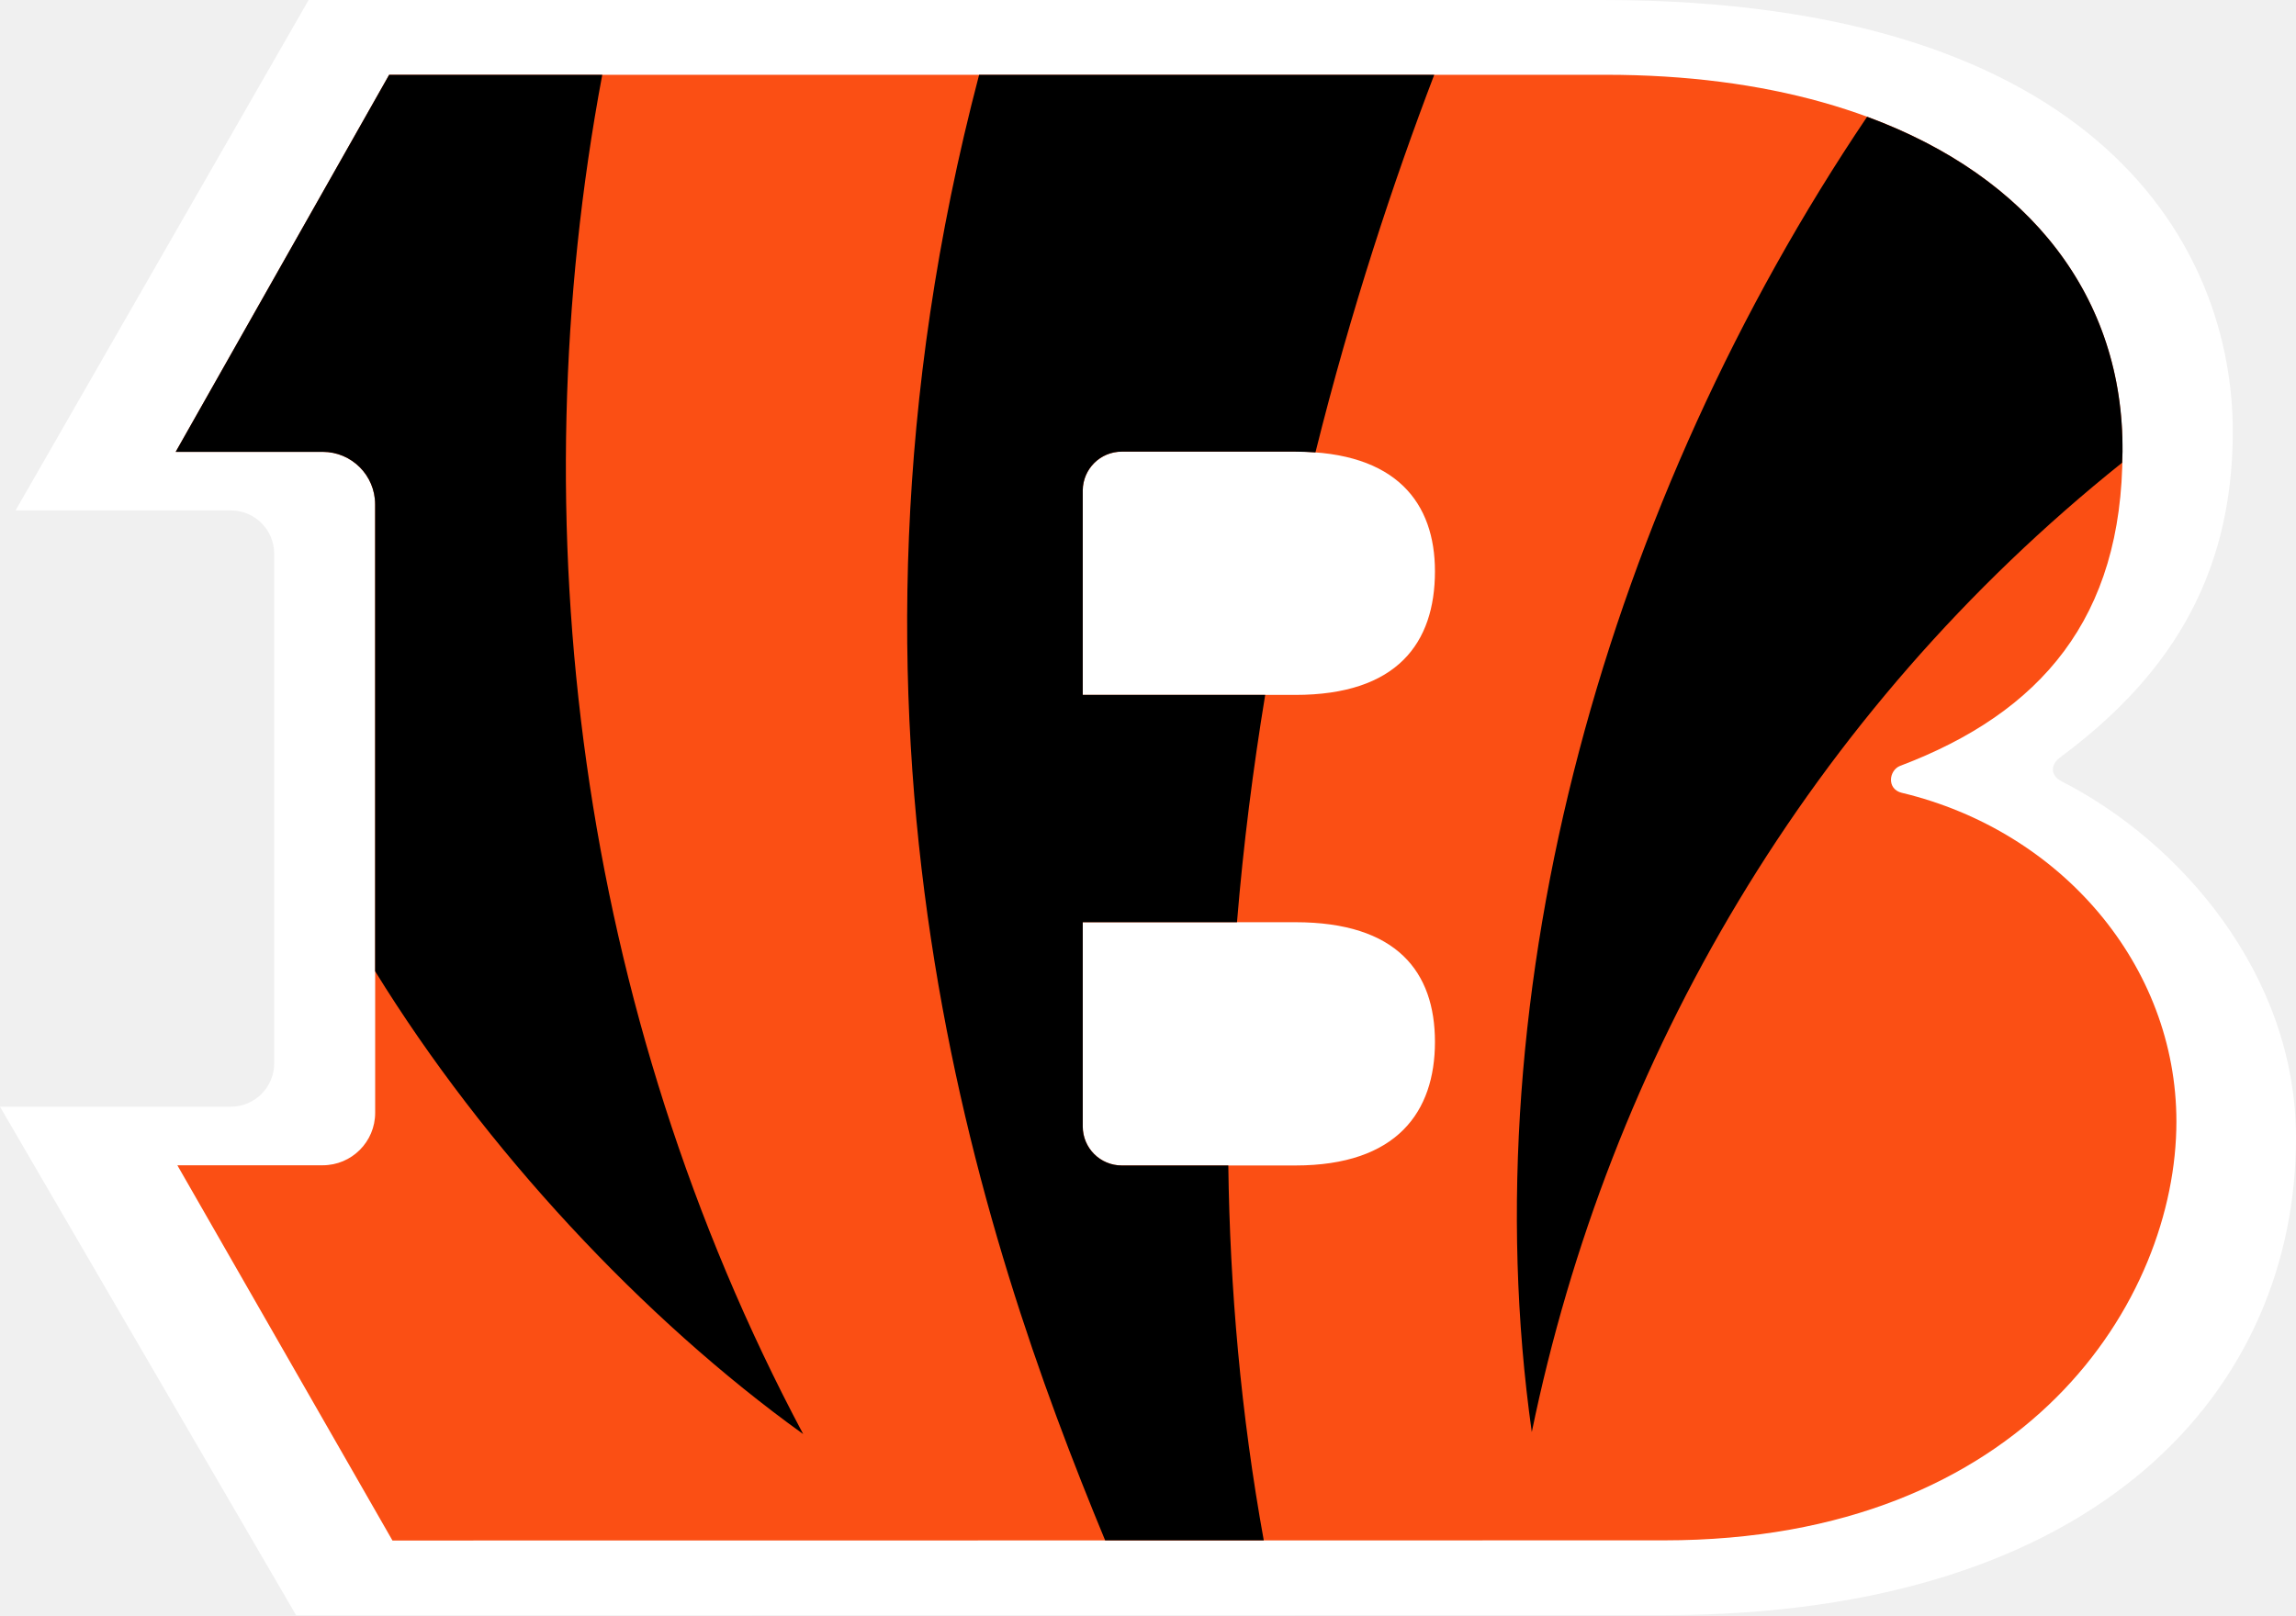
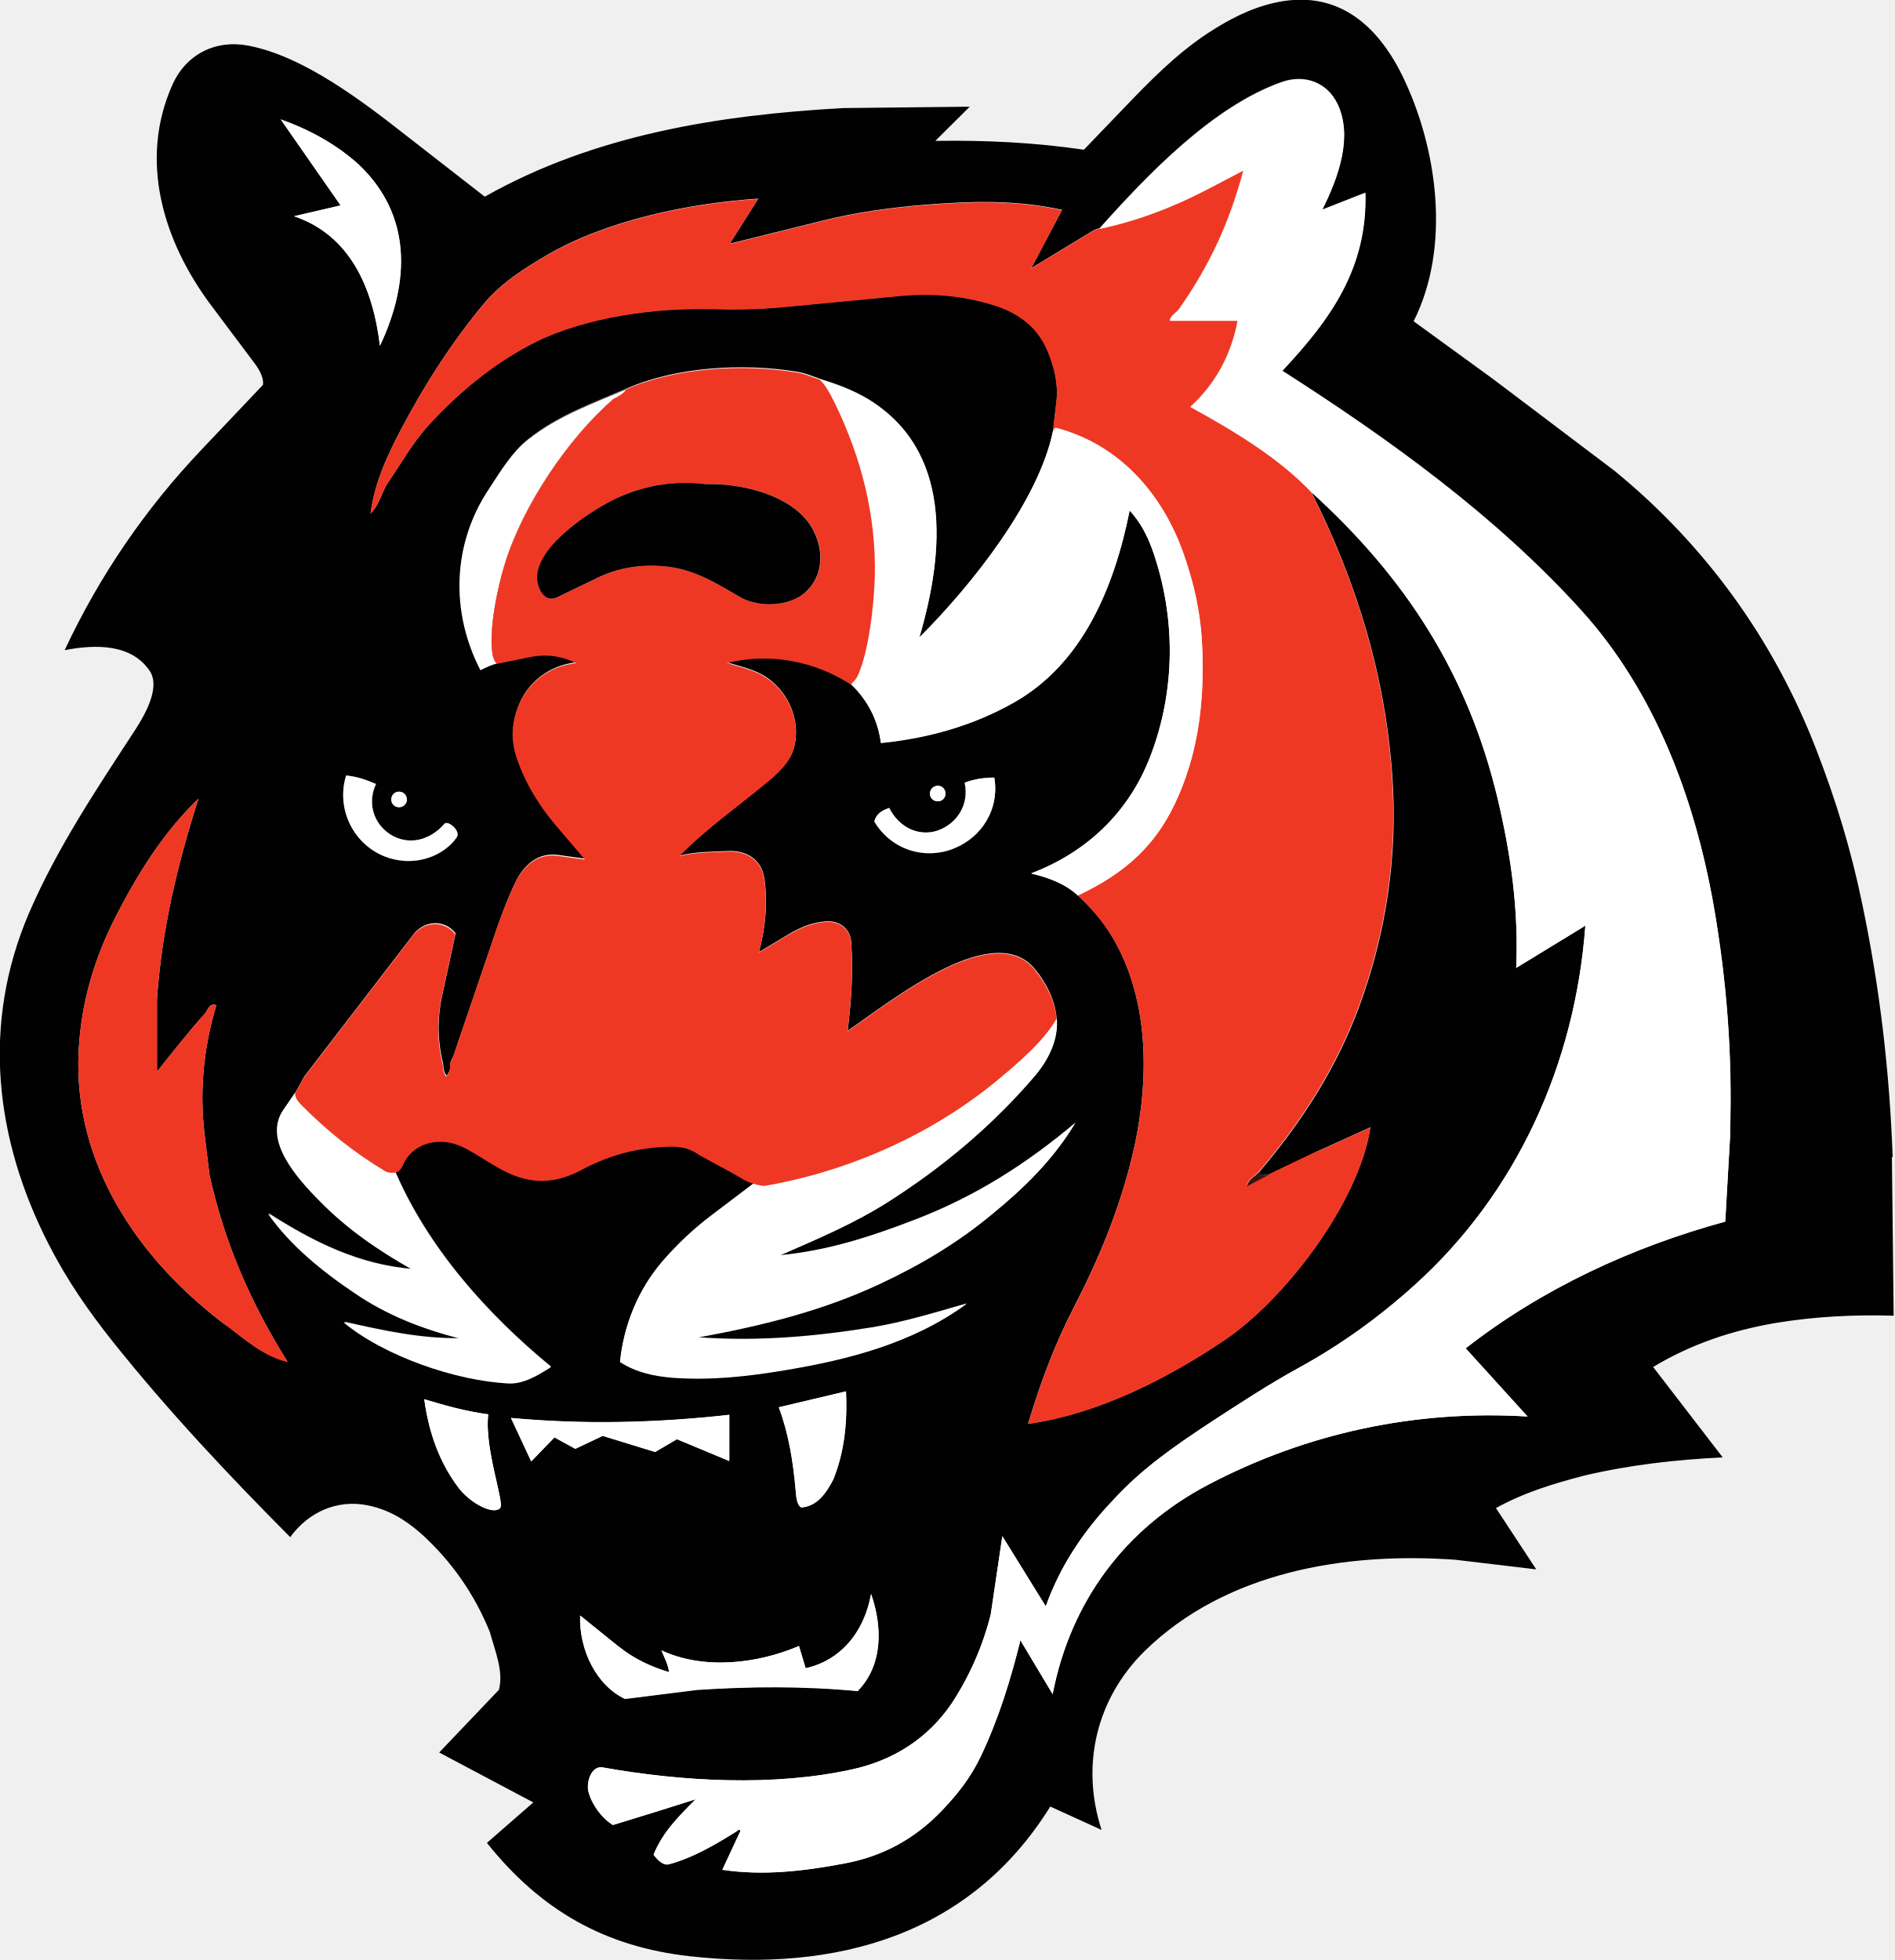
- <svg xmlns="http://www.w3.org/2000/svg" id="Layer_1" data-name="Layer 1" viewBox="0 0 450 316.66">
-   <path d="M404.07,153.17c-2.38-1.21-2.08-3.36-.37-4.64,20.25-15,33.91-34.25,33.91-63.97,0-35.19-25.16-84.56-123.54-84.56H60.49L3.05,100.06h42.18c4.71,0,8.51,3.8,8.51,8.5v99.89c0,4.7-3.81,8.51-8.51,8.51H0l58.04,99.7,268.05-.03c86.5,0,123.91-45.14,123.91-93.57,0-32.08-22.78-58.08-45.93-69.88h0Z" fill="#fff" />
-   <path d="M253.87,136.23h-41.66v-40.1c.04-4.2,3.44-7.59,7.65-7.59h34.01c19.95,0,27.37,10.18,27.37,23.45,0,14.08-7.41,24.24-27.37,24.24h0ZM253.87,228.48h-34.01c-4.23,0-7.65-3.42-7.65-7.65v-40.04h41.66c19.95,0,27.37,9.78,27.37,23.46s-7.41,24.23-27.37,24.23h0ZM372.76,155.43c-3.05-.73-2.55-4.46-.32-5.3,27.5-10.41,43.55-28.94,43.55-61.59.38-43.79-38.31-73.88-101.24-73.88H76.28l-41.84,73.92h28.8c5.69,0,10.29,4.61,10.29,10.29v119.28c0,5.69-4.6,10.29-10.29,10.29h-28.48l42.16,73.56,249.18-.03c71.14,0,100.46-47.29,100.46-82.09,0-30.58-22.54-56.97-53.79-64.45h0Z" fill="#fb4f14" />
-   <path d="M157.41,281.12C113.19,198,101.57,102.44,118.04,14.66h-41.77l-41.84,73.92h28.8c5.69,0,10.29,4.61,10.29,10.29v91.53c21.46,34.83,52.54,68.18,83.88,90.72h.01ZM365.94,22.89c-50.61,75.05-78.03,170.72-65.72,257.85,15.08-73.3,54.42-140.99,115.7-190.03.01-.73.08-1.43.08-2.17.26-30.18-18.04-53.86-50.06-65.65h0ZM281.1,14.66c-7.93,20.79-16.27,45.87-23.28,74.03-1.25-.09-2.58-.15-3.95-.15h-34.01c-4.21,0-7.61,3.39-7.65,7.59v40.1h35.76c-2.36,14.38-4.27,29.26-5.53,44.56h-30.23v40.04c0,4.23,3.42,7.65,7.65,7.65h20.88c.31,24,2.45,48.63,6.95,73.49h-31.09c-24.52-59.23-58.27-159.43-24.7-287.31h89.2,0Z" />
+ <svg xmlns="http://www.w3.org/2000/svg" id="Layer_1" data-name="Layer 1" viewBox="0 0 96.41 99.75">
+   <path d="M64.14,59.83s0,0-.01-.01c-.02-.11.01-.17.01-.22-.21.24-.59.4-.69.79l1.12-.59-.43.04ZM50.59,39.58c-.54,0-1.03.07-1.51.26.26,1.13-.4,2.11-1.41,2.45-.96.31-1.96-.2-2.43-1.16-.36.12-.65.3-.76.69.87,1.45,2.55,1.95,4.01,1.39,1.46-.56,2.36-2.03,2.09-3.62ZM26.89,22.35c-.85.67-1.43,1.65-2.02,2.55-1.86,2.8-1.95,6.25-.42,9.2.33-.15.56-.28.83-.33-.1-.13-.18-.29-.21-.46-.21-1.19.27-3.48.63-4.66.92-2.96,3.2-6.35,5.52-8.37.36-.16.58-.34.65-.49-1.68.72-3.49,1.36-4.98,2.55ZM22.64,41.91c-.75.88-1.85,1.15-2.79.56-.84-.53-1.18-1.57-.72-2.56-.52-.21-.97-.38-1.52-.43-.59,1.97.69,4.05,2.75,4.32,1.09.14,2.24-.3,2.88-1.17.2-.3-.37-.84-.6-.71Z" fill="#fff" />
+   <path d="M64.14,59.83s0,0-.01-.01c-.02-.11.01-.17.01-.22-.21.24-.59.4-.69.79l1.12-.59-.43.04ZM50.59,39.58c-.54,0-1.03.07-1.51.26.26,1.13-.4,2.11-1.41,2.45-.96.31-1.96-.2-2.43-1.16-.36.12-.65.3-.76.69.87,1.45,2.55,1.95,4.01,1.39,1.46-.56,2.36-2.03,2.09-3.62ZM26.89,22.35c-.85.67-1.43,1.65-2.02,2.55-1.86,2.8-1.95,6.25-.42,9.2.33-.15.56-.28.83-.33-.1-.13-.18-.29-.21-.46-.21-1.19.27-3.48.63-4.66.92-2.96,3.2-6.35,5.52-8.37.36-.16.58-.34.65-.49-1.68.72-3.49,1.36-4.98,2.55ZM22.64,41.91c-.75.88-1.85,1.15-2.79.56-.84-.53-1.18-1.57-.72-2.56-.52-.21-.97-.38-1.52-.43-.59,1.97.69,4.05,2.75,4.32,1.09.14,2.24-.3,2.88-1.17.2-.3-.37-.84-.6-.71Z" fill="#010101" />
+   <path d="M96.32,58.89c-.16-4.38-.65-8.6-1.55-12.89-.56-2.73-1.35-5.32-2.36-7.91-2.16-5.56-5.64-10.37-10.26-14.14l-6.18-4.67-4.03-2.93c1.9-3.76,1.23-8.8-.57-12.49-1.33-2.71-3.42-4.41-6.5-3.72-1.25.28-2.35.86-3.42,1.56-1.63,1.08-2.96,2.45-4.31,3.86l-1.98,2.06c-2.52-.37-5-.49-7.56-.45l1.75-1.74-6.44.07c-6.32.35-12.67,1.36-18.24,4.51l-3.88-3.02c-2.33-1.83-5.34-4.14-8.17-4.67-1.64-.31-3.13.43-3.83,1.96-1.75,3.87-.49,8.02,2,11.32l2.22,2.96c.19.27.43.69.37,1.03l-3.12,3.29c-2.86,3.01-5.19,6.41-6.97,10.21,1.67-.33,3.42-.28,4.32,1.04.54.79-.12,2.07-.72,3-1.97,3.02-3.97,6-5.41,9.33-2.42,5.64-1.76,11.49,1.01,16.89.91,1.78,2,3.36,3.25,4.93,2.81,3.52,5.86,6.76,9.03,9.95.93-1.29,2.41-1.93,3.94-1.62,1.04.21,1.89.71,2.72,1.44,1.56,1.41,2.72,3.09,3.5,5.01.26.96.71,2,.46,2.94l-3.04,3.19,4.79,2.54-2.36,2.06c2.73,3.42,5.99,5.29,10.34,5.77,7.43.82,14.25-1.05,18.33-7.62l2.61,1.19c-1.07-3.29-.27-6.69,2.21-9.12,4.11-4.01,10.17-5.03,15.79-4.63l4.12.49-2.05-3.12c1.45-.8,2.92-1.24,4.48-1.65,2.34-.55,4.64-.81,7.06-.93l-3.54-4.6c1.94-1.17,4.02-1.86,6.23-2.24,2.01-.33,3.98-.43,6.01-.37l-.09-8.07ZM18.23,8.35c2.73,2.57,2.64,5.98,1.1,9.24-.35-2.94-1.52-5.63-4.37-6.59l2.37-.55-3.05-4.38c1.51.54,2.82,1.27,3.95,2.28ZM19.86,42.47c.94.59,2.03.32,2.79-.56.23-.12.81.42.6.71-.63.88-1.79,1.32-2.88,1.17-2.06-.27-3.35-2.35-2.75-4.32.55.05,1,.21,1.52.43-.46.99-.11,2.03.72,2.56ZM19.92,40.69c0-.22.17-.4.39-.4s.4.17.4.4-.18.39-.4.39-.39-.17-.39-.39ZM11.53,67.47c-4.45-3.32-7.8-8.21-7.53-13.93.12-2.45.77-4.7,1.89-6.89,1.1-2.15,2.38-4.23,4.21-6.01-1.11,3.48-1.86,6.7-2.11,10.18v3.72c.86-1.08,1.6-2.02,2.43-2.95.02-.02.03-.04.05-.06.12-.19.22-.5.54-.37-.69,2.29-.87,4.55-.57,6.81l.22,1.81c.73,3.34,2.04,6.44,3.97,9.52-1.27-.32-2.14-1.13-3.1-1.85ZM25.46,76.74c-.32.39-1.52-.22-2.13-1.03-.98-1.3-1.51-2.82-1.74-4.5,1.1.33,2.08.61,3.26.77-.22,1.67.83,4.5.61,4.76ZM28.21,73.16l-1.18,1.22-1.03-2.21c3.69.34,7.34.26,11.11-.16v2.35s-2.66-1.11-2.66-1.11l-1.11.65-2.67-.82-1.39.66-1.06-.58ZM31.49,83.8c.76.61,1.62,1.02,2.56,1.3-.05-.4-.22-.69-.39-1.11,2.11.99,4.82.71,7-.22l.34,1.13c1.81-.4,2.99-1.87,3.33-3.78.57,1.63.63,3.61-.69,4.95-2.76-.26-5.42-.24-8.17-.06l-3.66.46c-1.43-.67-2.34-2.46-2.28-4.24l1.97,1.59ZM39.64,71.62l3.42-.81c.07,1.59-.08,3.08-.65,4.49-.35.66-.79,1.35-1.62,1.42-.24-.1-.27-.61-.29-.85-.13-1.48-.35-2.88-.86-4.25ZM88.06,57.6l-.26,4.57c-4.75,1.3-9.32,3.41-13.21,6.45l3.15,3.47c-5.72-.35-11.26.85-16.25,3.47-4.23,2.22-7,5.93-7.92,10.66l-1.64-2.74c-.5,2.02-1.1,3.96-1.99,5.85-.52,1.11-1.21,1.99-2.04,2.85-1.37,1.42-2.99,2.3-4.94,2.66-2.06.39-4.12.63-6.2.32l.88-1.89c.1-.1-.05-.23-.1-.1-1.11.69-2.22,1.36-3.5,1.71-.31.08-.63-.28-.78-.49.46-1.14,1.25-1.92,2.14-2.82l-2.03.64-2.18.67c-.58-.36-1.06-1.03-1.24-1.68-.13-.49.14-1.36.73-1.25,4.03.72,8.69.98,12.68.1,2.1-.46,3.84-1.56,5.06-3.34.92-1.4,1.59-2.92,2-4.55l.59-3.98,2.21,3.57c.74-2.07,1.93-3.84,3.44-5.42,1.43-1.57,3.11-2.73,4.88-3.9,1.52-.99,2.96-1.94,4.56-2.82,2.13-1.17,4.05-2.55,5.87-4.19,5.21-4.69,8.19-11.26,8.71-18.31l-3.52,2.15c.13-2.97-.27-5.76-.94-8.6-1.51-6.34-4.67-11.25-9.48-15.61,2.32,4.59,3.77,9.39,4.12,14.48.28,4.02-.31,7.96-1.7,11.73-1.15,3.11-2.92,5.85-5.02,8.32h0c0,.06-.03.12-.01.23h.01s.43-.03.43-.03l2.53-1.21,2.64-1.2c-.58,3.84-4.37,8.78-7.44,10.84-2.9,1.95-6.39,3.74-9.98,4.25.63-2.09,1.35-4.04,2.33-5.93,1.24-2.4,2.25-4.82,2.91-7.45.94-3.74,1.03-8.05-.95-11.39-.5-.84-1.1-1.51-1.76-2.13-.64-.6-1.49-.91-2.37-1.12,2.87-1.09,4.98-3.15,6.05-5.93,1.31-3.38,1.32-7.15.11-10.56-.28-.77-.63-1.41-1.15-1.98-.79,3.92-2.39,7.8-5.91,9.78-2.09,1.18-4.37,1.81-6.75,2.05-.16-1.23-.72-2.23-1.53-3-1.84-1.17-4.06-1.63-6.29-1.09.7.22,1.43.35,2.09.82,1.09.79,1.68,2.25,1.29,3.58-.22.71-.81,1.24-1.38,1.71-1.48,1.23-3.01,2.29-4.42,3.72.88-.21,1.63-.19,2.46-.23.93-.04,1.7.41,1.85,1.39.18,1.23.06,2.48-.27,3.75l1.53-.92c.58-.34,1.17-.59,1.87-.64.67-.05,1.24.35,1.29,1.05.11,1.49.01,2.95-.18,4.52,2.43-1.69,7.47-5.7,9.55-3.12.56.69,1.01,1.58,1.08,2.46.1,1.07-.4,2.1-1.12,2.95-2.15,2.51-4.65,4.61-7.44,6.39-1.78,1.13-3.58,1.88-5.54,2.74,2.48-.23,4.71-.97,6.94-1.83,3.01-1.16,5.62-2.81,8.12-4.92-1.13,1.88-2.63,3.33-4.27,4.67-1.74,1.44-3.61,2.55-5.66,3.51-2.97,1.39-6.03,2.14-9.32,2.74,3.05.23,6-.03,8.95-.51,1.64-.28,3.1-.73,4.77-1.21-2.73,2-6.01,2.84-9.26,3.38-1.91.32-3.78.52-5.7.38-.95-.08-1.83-.26-2.68-.8.19-1.87.92-3.67,2.15-5.1.79-.91,1.59-1.66,2.53-2.37l2.15-1.63c-.38-.09-.67-.31-1.03-.51l-1.73-.94c-.65-.47-1.22-.47-1.97-.42-1.44.09-2.75.47-4.04,1.16-3.32,1.78-5-1.19-6.88-1.41-.99-.11-1.88.33-2.25,1.23-.07.16-.2.3-.37.32,1.66,3.86,4.64,7.23,7.93,9.93-.64.4-1.37.86-2.15.82-2.67-.14-6.28-1.37-8.39-3.11,2.01.45,3.89.87,5.97.84-1.97-.51-3.75-1.19-5.44-2.35-1.66-1.12-3.23-2.4-4.37-4.01,2.32,1.48,4.6,2.61,7.34,2.84-1.76-1-3.32-2.07-4.69-3.47-1.23-1.23-2.91-3.15-1.88-4.65l.61-.89.43-.78,5.61-7.3c.58-.67,1.56-.69,2.1.01l-.67,3.09c-.27,1.2-.26,2.34.02,3.49.05.19-.01.44.19.66.15-.18.21-.39.19-.55-.02-.2.12-.32.18-.52l1.97-5.79c.35-1.04.7-2.02,1.17-3,.43-.88,1.15-1.51,2.17-1.37l1.38.19-1.5-1.76c-.86-1.02-1.55-2.14-1.97-3.4-.29-.85-.28-1.63.01-2.46.45-1.33,1.58-2.21,3.01-2.38-.77-.38-1.56-.47-2.34-.31l-1.7.35c-.27.05-.5.17-.83.33-1.53-2.95-1.44-6.41.42-9.2.59-.9,1.17-1.88,2.02-2.55,1.49-1.19,3.3-1.83,4.98-2.55,2.53-1.1,5.87-1.3,8.63-.86.46.07.84.24,1.21.37.85.26,1.68.56,2.49,1.05,4.2,2.6,3.89,7.62,2.57,12.1,2.72-2.71,6.08-6.99,6.8-10.5l.18-1.52c.1-.87-.11-1.74-.44-2.53-.47-1.16-1.39-1.91-2.59-2.31-1.55-.51-3.16-.68-4.83-.53l-6.17.59c-1.15.1-2.23.12-3.39.09-2.91-.09-6.51.39-9.1,1.68-2.09,1.05-3.89,2.54-5.47,4.27-.8.89-1.35,1.89-2.02,2.87-.36.51-.42,1.12-.9,1.59.21-1.58.85-2.95,1.57-4.32,1.19-2.25,2.56-4.39,4.2-6.36.88-1.05,2.03-1.78,3.21-2.47,2.97-1.74,7.16-2.64,10.75-2.87l-1.45,2.29,4.68-1.16c1.79-.45,3.52-.68,5.38-.83,2.3-.18,4.55-.24,6.85.27l-1.57,2.97,2.68-1.63c.28-.16.51-.35.8-.41,2.45-2.74,5.77-6.21,9.27-7.44,1.17-.41,2.32.01,2.85,1.14.75,1.63.05,3.65-.81,5.36l2.21-.87c.1,3.8-1.75,6.4-4.24,9.05,5.49,3.51,10.88,7.4,15.23,12.2,3.74,4.13,5.76,9.53,6.73,14.99.67,3.83.96,7.62.84,11.51ZM47.68,42.29c1.01-.34,1.66-1.32,1.41-2.45.48-.18.97-.26,1.51-.26.27,1.59-.63,3.06-2.09,3.62-1.46.56-3.14.06-4.01-1.39.1-.4.4-.57.76-.69.47.96,1.47,1.47,2.43,1.16ZM47.33,40.39c0-.22.18-.4.4-.4s.39.17.39.4-.17.39-.39.39-.4-.17-.4-.39Z" fill="#010101" />
+   <path d="M67.1,58.58l2.64-1.2c-.58,3.84-4.37,8.78-7.44,10.84-2.9,1.95-6.39,3.74-9.98,4.25.63-2.09,1.35-4.04,2.33-5.93,1.24-2.4,2.25-4.82,2.91-7.45.94-3.74,1.03-8.05-.95-11.39-.5-.84-1.1-1.51-1.76-2.13,2.45-1.16,4.08-2.6,5.16-5.16,1.02-2.38,1.29-4.92,1.17-7.51-.07-1.67-.4-3.19-.96-4.76-1.08-3.05-3.29-5.54-6.48-6.37-.06,0-.14.14-.16.18l.18-1.52c.1-.87-.11-1.74-.44-2.53-.47-1.16-1.39-1.91-2.59-2.31-1.55-.51-3.16-.68-4.83-.53l-6.17.59c-1.15.1-2.23.12-3.39.09-2.91-.09-6.51.39-9.1,1.68-2.09,1.05-3.89,2.54-5.47,4.27-.8.89-1.35,1.89-2.02,2.87-.36.51-.42,1.12-.9,1.59.21-1.58.85-2.95,1.57-4.32,1.19-2.25,2.56-4.39,4.2-6.36.88-1.05,2.03-1.78,3.21-2.47,2.97-1.74,7.16-2.64,10.75-2.87l-1.45,2.29,4.68-1.16c1.79-.45,3.52-.68,5.38-.83,2.3-.18,4.55-.24,6.85.27l-1.57,2.97,2.68-1.63c.28-.16.51-.35.8-.41,2-.42,3.89-1.16,5.71-2.13l1.62-.85c-.73,2.7-1.7,4.81-3.27,7.06-.15.21-.42.31-.49.6h3.46c-.31,1.7-1.12,3.23-2.41,4.39,2.19,1.19,4.48,2.57,6.15,4.33,2.32,4.59,3.77,9.39,4.12,14.48.28,4.02-.31,7.96-1.7,11.73-1.15,3.11-2.92,5.85-5.02,8.32h0c-.21.26-.59.41-.69.8l1.12-.59,2.53-1.21Z" fill="#ef3824" />
+   <path d="M64.57,59.79l-1.12.59c.1-.39.48-.54.69-.79-.16.36.14.31.43.19Z" fill="#ef3824" />
+   <path d="M88.06,57.6l-.26,4.57c-4.75,1.3-9.32,3.41-13.21,6.45l3.15,3.47c-5.72-.35-11.26.85-16.25,3.47-4.23,2.22-7,5.93-7.92,10.66l-1.64-2.74c-.5,2.02-1.1,3.96-1.99,5.85-.52,1.11-1.21,1.99-2.04,2.85-1.37,1.42-2.99,2.3-4.94,2.66-2.06.39-4.12.63-6.2.32l.88-1.89c.1-.1-.05-.23-.1-.1-1.11.69-2.22,1.36-3.5,1.71-.31.08-.63-.28-.78-.49.46-1.14,1.25-1.92,2.14-2.82l-2.03.64-2.18.67c-.58-.36-1.06-1.03-1.24-1.68-.13-.49.14-1.36.73-1.25,4.03.72,8.69.98,12.68.1,2.1-.46,3.84-1.56,5.06-3.34.92-1.4,1.59-2.92,2-4.55l.59-3.98,2.21,3.57c.74-2.07,1.93-3.84,3.44-5.42,1.43-1.57,3.11-2.73,4.88-3.9,1.52-.99,2.96-1.94,4.56-2.82,2.13-1.17,4.05-2.55,5.87-4.19,5.21-4.69,8.19-11.26,8.71-18.31l-3.52,2.15c.13-2.97-.27-5.76-.94-8.6-1.51-6.34-4.67-11.25-9.48-15.61-1.67-1.75-3.96-3.13-6.15-4.33,1.29-1.15,2.1-2.68,2.41-4.39h-3.46c.07-.3.34-.39.49-.6,1.57-2.25,2.54-4.36,3.27-7.06l-1.62.85c-1.83.97-3.71,1.71-5.71,2.13,2.45-2.74,5.77-6.21,9.27-7.44,1.17-.41,2.32.01,2.85,1.14.75,1.63.05,3.65-.81,5.36l2.21-.87c.1,3.8-1.75,6.4-4.24,9.05,5.49,3.51,10.88,7.4,15.23,12.2,3.74,4.13,5.76,9.53,6.73,14.99.67,3.83.96,7.62.84,11.51Z" fill="#fff" />
+   <path d="M60.01,40.42c-1.08,2.56-2.71,4-5.16,5.16-.64-.6-1.49-.91-2.37-1.12,2.87-1.09,4.98-3.15,6.05-5.93,1.31-3.38,1.32-7.15.11-10.56-.28-.77-.63-1.41-1.15-1.98-.79,3.92-2.39,7.8-5.91,9.78-2.09,1.18-4.37,1.81-6.75,2.05-.16-1.23-.72-2.23-1.53-3,.14-.12.28-.27.36-.44.57-1.23.83-3.65.87-5.04.07-3.1-.68-6.03-2.02-8.8-.27-.55-.53-1.01-.79-1.23.85.26,1.68.56,2.49,1.05,4.2,2.6,3.89,7.62,2.57,12.1,2.72-2.71,6.08-6.99,6.8-10.5.02-.04.1-.18.16-.18,3.19.83,5.4,3.32,6.48,6.37.56,1.57.89,3.09.96,4.76.11,2.59-.15,5.13-1.17,7.51Z" fill="#fff" />
+   <path d="M54.72,57.16c-1.13,1.88-2.63,3.33-4.27,4.67-1.74,1.44-3.61,2.55-5.66,3.51-2.97,1.39-6.03,2.14-9.32,2.74,3.05.23,6-.03,8.95-.51,1.64-.28,3.1-.73,4.77-1.21-2.73,2-6.01,2.84-9.26,3.38-1.91.32-3.78.52-5.7.38-.95-.08-1.83-.26-2.68-.8.19-1.87.92-3.67,2.15-5.1.79-.91,1.59-1.66,2.53-2.37l2.15-1.63c.1.03.2.06.32.08.1.02.2.03.3.01,4.27-.75,8.46-2.62,11.8-5.39,1.07-.89,2.32-1.96,2.98-3.1.1,1.07-.4,2.1-1.12,2.95-2.15,2.51-4.65,4.61-7.44,6.39-1.78,1.13-3.58,1.88-5.54,2.74,2.48-.23,4.71-.97,6.94-1.83,3.01-1.16,5.62-2.81,8.12-4.92Z" fill="#fff" />
+   <path d="M14.63,69.32c-1.27-.32-2.14-1.13-3.1-1.85-4.45-3.32-7.8-8.21-7.53-13.93.12-2.45.77-4.7,1.89-6.89,1.1-2.15,2.38-4.23,4.21-6.01-1.11,3.48-1.86,6.7-2.11,10.18v3.72c.86-1.08,1.6-2.02,2.43-2.95.02-.02.03-.04.05-.06.12-.19.22-.5.54-.37-.69,2.29-.87,4.55-.57,6.81l.22,1.81c.73,3.34,2.04,6.44,3.97,9.52Z" fill="#ef3824" />
+   <path d="M28.02,69.59c-.64.4-1.37.86-2.15.82-2.67-.14-6.28-1.37-8.39-3.11,2.01.45,3.89.87,5.97.84-1.97-.51-3.75-1.19-5.44-2.35-1.66-1.12-3.23-2.4-4.37-4.01,2.32,1.48,4.6,2.61,7.34,2.84-1.76-1-3.32-2.07-4.69-3.47-1.23-1.23-2.91-3.15-1.88-4.65l.61-.89c-.05.21.15.46.3.61,1.32,1.33,2.68,2.42,4.28,3.38.06.04.14.05.22.07.09.01.18.01.27,0,1.66,3.86,4.64,7.23,7.93,9.93Z" fill="#fff" />
+   <path d="M31.87,19.8c-.07.15-.3.33-.65.49-2.32,2.02-4.6,5.41-5.52,8.37-.37,1.18-.85,3.47-.63,4.66.03.17.11.33.21.46-.27.05-.5.17-.83.33-1.53-2.95-1.44-6.41.42-9.2.59-.9,1.17-1.88,2.02-2.55,1.49-1.19,3.3-1.83,4.98-2.55Z" fill="#fff" />
+   <path d="M43.63,86.05c-2.76-.26-5.42-.24-8.17-.06l-3.66.46c-1.43-.67-2.34-2.46-2.28-4.24l1.97,1.59c.76.61,1.62,1.02,2.56,1.3-.05-.4-.22-.69-.39-1.11,2.11.99,4.82.71,7-.22l.34,1.13c1.81-.4,2.99-1.87,3.33-3.78.57,1.63.63,3.61-.69,4.95Z" fill="#fff" />
+   <path d="M19.34,17.6c-.35-2.94-1.52-5.63-4.37-6.59l2.37-.55-3.05-4.38c1.51.54,2.82,1.27,3.95,2.28,2.73,2.57,2.64,5.98,1.1,9.24Z" fill="#fff" />
+   <path d="M37.12,74.35l-2.67-1.11-1.11.65-2.67-.82-1.39.66-1.06-.58-1.18,1.22-1.03-2.21c3.69.34,7.34.26,11.11-.16v2.35Z" fill="#fff" />
+   <path d="M42.4,75.3c-.35.66-.79,1.35-1.62,1.42-.24-.1-.27-.61-.29-.85-.13-1.48-.35-2.88-.86-4.25l3.42-.81c.07,1.59-.08,3.08-.65,4.49Z" fill="#fff" />
+   <path d="M25.46,76.74c-.32.39-1.52-.22-2.13-1.03-.98-1.3-1.51-2.82-1.74-4.5,1.1.33,2.08.61,3.26.77-.22,1.67.83,4.5.61,4.76Z" fill="#fff" />
+   <path d="M48.5,43.2c-1.46.56-3.14.06-4.01-1.39.1-.4.4-.57.76-.69.47.96,1.47,1.47,2.43,1.16,1.01-.34,1.66-1.32,1.41-2.45.48-.18.97-.26,1.51-.26.27,1.59-.63,3.06-2.09,3.62Z" fill="#fff" />
+   <path d="M23.24,42.62c-.63.88-1.79,1.32-2.88,1.17-2.06-.27-3.35-2.35-2.75-4.32.55.05,1,.21,1.52.43-.46.99-.11,2.03.72,2.56.94.59,2.03.32,2.79-.56.23-.12.81.42.6.71Z" fill="#fff" />
+   <path d="M48.11,40.39c0,.21-.17.39-.39.39s-.4-.17-.4-.39.18-.4.4-.4.39.17.39.4Z" fill="#fff" />
+   <path d="M20.7,40.69c0,.21-.18.39-.4.39s-.39-.17-.39-.39.17-.4.39-.4.4.17.4.4Z" fill="#fff" />
+   <path d="M64.57,59.79l-1.12.59c.1-.39.48-.54.69-.79,0,.05-.03.11-.01.22,0,0,0,0,.01.01l.43-.04Z" fill="#361311" />
+   <path d="M52.68,49.37c-2.08-2.58-7.12,1.43-9.55,3.12.19-1.57.3-3.03.18-4.52-.04-.7-.61-1.1-1.29-1.05-.69.05-1.29.31-1.87.64l-1.53.92c.33-1.28.45-2.52.27-3.75-.14-.98-.92-1.43-1.85-1.39-.83.04-1.58.02-2.46.23,1.41-1.44,2.94-2.49,4.42-3.72.57-.47,1.15-1,1.38-1.71.4-1.33-.19-2.8-1.29-3.58-.66-.47-1.39-.59-2.09-.82,2.23-.54,4.46-.08,6.29,1.09.14-.12.28-.27.36-.44.57-1.23.83-3.65.87-5.04.07-3.1-.68-6.03-2.02-8.8-.27-.55-.53-1.01-.79-1.23-.38-.12-.75-.3-1.21-.37-2.76-.44-6.1-.24-8.63.86-.07.15-.3.33-.65.49-2.32,2.02-4.6,5.41-5.52,8.37-.37,1.18-.85,3.47-.63,4.66.03.17.11.33.21.46l1.7-.35c.78-.16,1.57-.07,2.34.31-1.43.16-2.56,1.05-3.01,2.38-.29.83-.3,1.61-.01,2.46.42,1.25,1.11,2.38,1.97,3.4l1.5,1.76-1.38-.19c-1.02-.14-1.74.49-2.17,1.37-.47.98-.83,1.96-1.17,3l-1.97,5.79c-.06.2-.2.32-.18.52.02.16-.04.37-.19.55-.2-.22-.14-.47-.19-.66-.28-1.15-.29-2.29-.02-3.49l.67-3.09c-.54-.7-1.52-.68-2.1-.01l-5.61,7.3-.43.78c-.05.21.15.46.3.61,1.32,1.33,2.68,2.42,4.28,3.38.06.04.14.05.22.07.09.01.18.01.27,0,.16-.02.3-.15.37-.32.38-.91,1.27-1.35,2.25-1.23,1.88.21,3.56,3.18,6.88,1.41,1.29-.69,2.6-1.07,4.04-1.16.74-.05,1.32-.05,1.97.42l1.73.94c.36.2.65.42,1.03.51.1.03.2.06.32.08.1.02.2.03.3.01,4.27-.75,8.46-2.62,11.8-5.39,1.07-.89,2.32-1.96,2.98-3.1-.07-.88-.52-1.76-1.08-2.46ZM33.81,28.82c-1.21-.11-2.33.08-3.36.57l-2.09,1.01c-.34.15-.61.05-.82-.29-.88-1.51,1.38-3.31,2.89-4.23,1.64-1.03,3.56-1.49,5.51-1.24,1.72-.04,3.85.46,4.99,1.68.98,1.05,1.2,2.85.04,3.84-.84.72-2.36.77-3.3.23-1.24-.72-2.37-1.44-3.87-1.57Z" fill="#ef3824" />
+   <path d="M40.97,30.16c-.84.72-2.36.77-3.3.23-1.24-.72-2.37-1.44-3.87-1.57-1.21-.11-2.33.08-3.36.57l-2.09,1.01c-.34.15-.61.05-.82-.29-.88-1.51,1.38-3.31,2.89-4.23,1.64-1.03,3.56-1.49,5.51-1.24,1.72-.04,3.85.46,4.99,1.68.98,1.05,1.2,2.85.04,3.84Z" fill="#010101" />
</svg>
